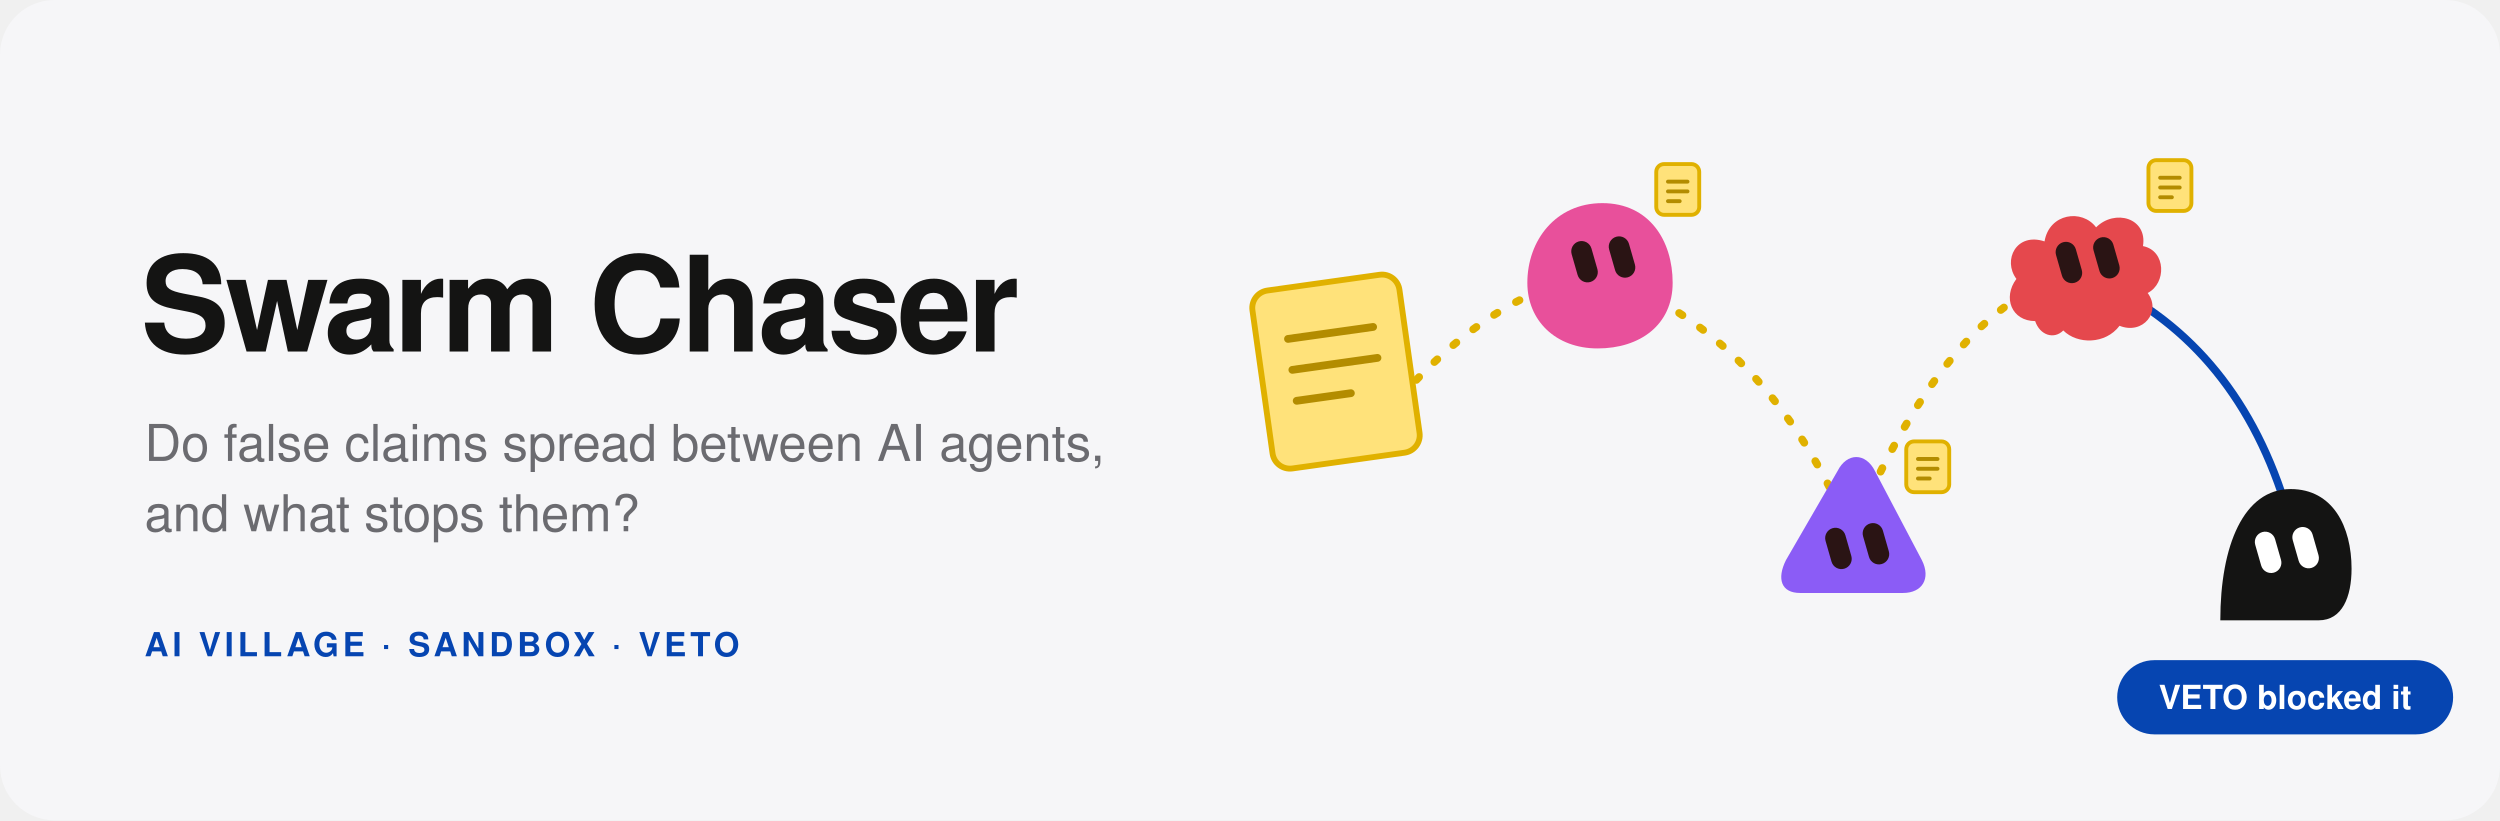
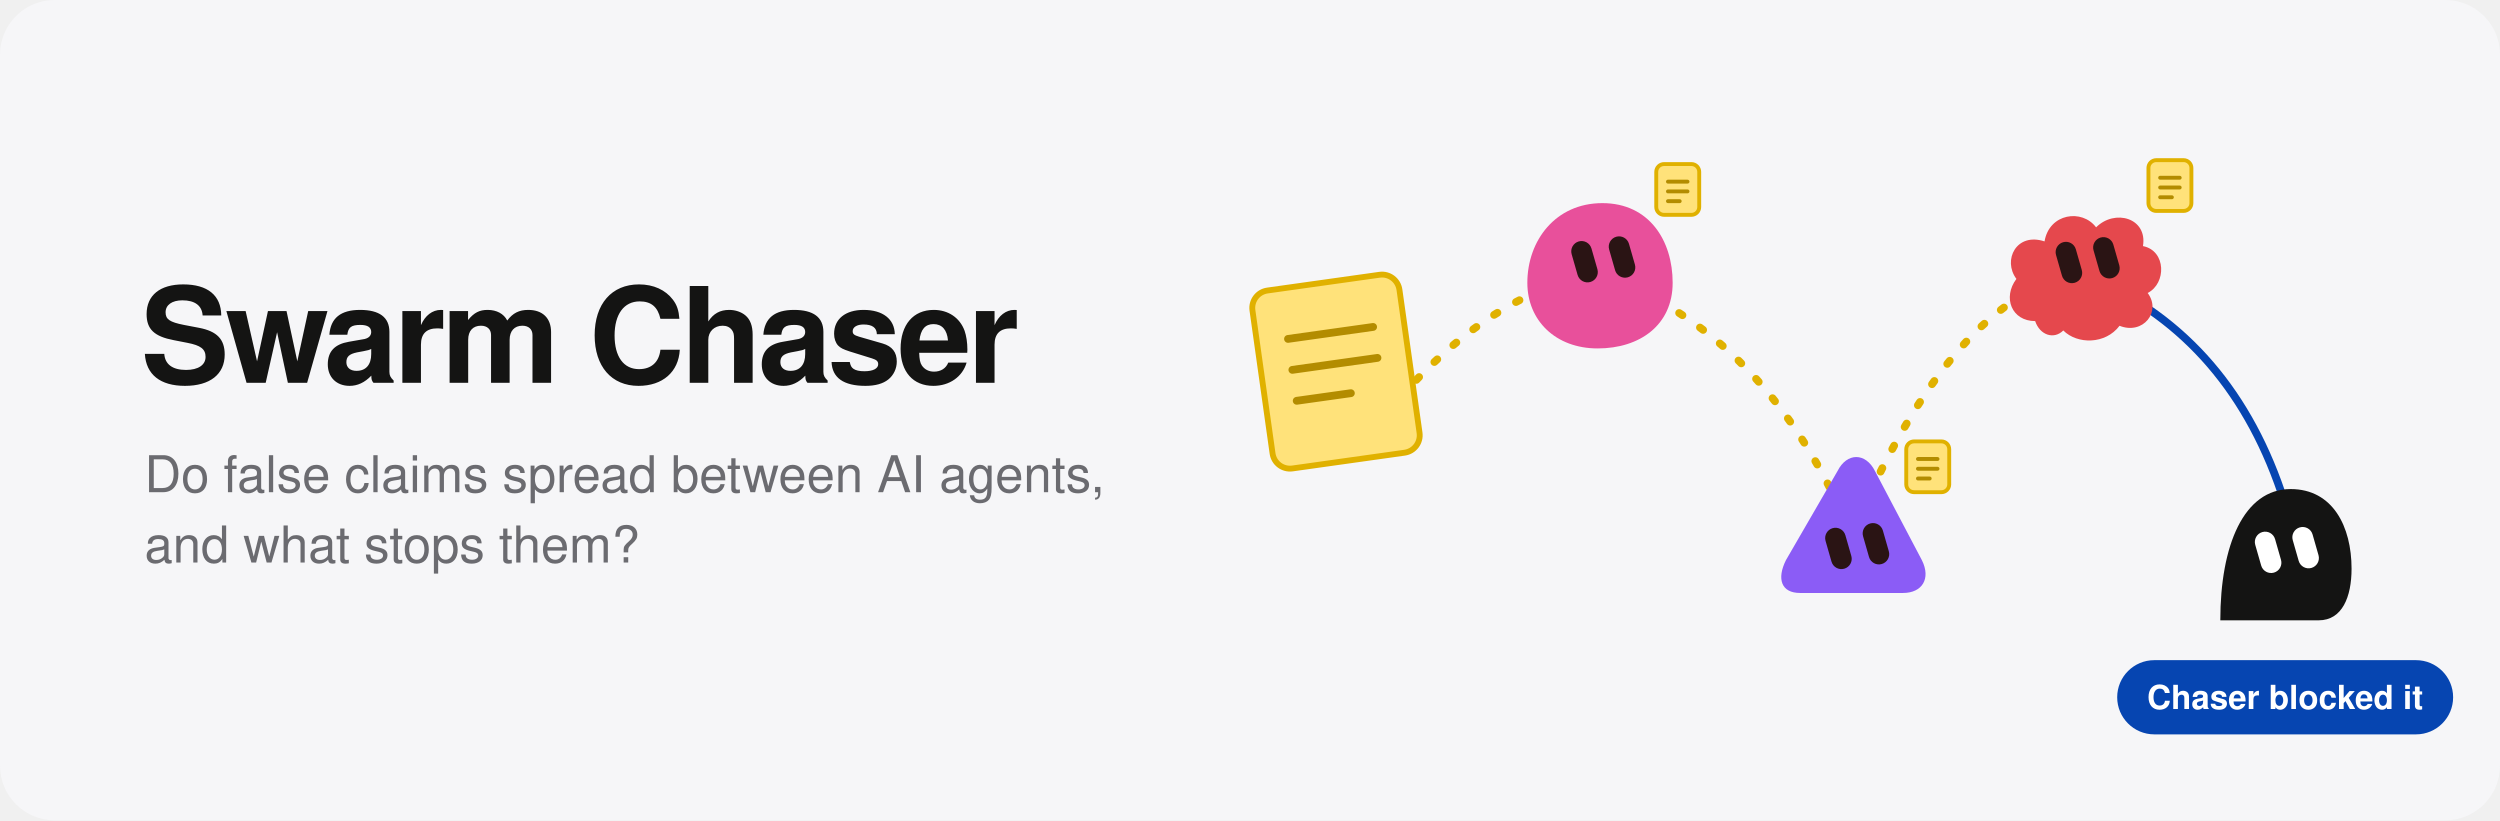
- <svg xmlns="http://www.w3.org/2000/svg" width="1280" height="420" viewBox="0 0 1280 420" role="img" aria-label="Swarm Chaser: a planted note passes from agent to agent until VETO blocks it">
+ <svg xmlns="http://www.w3.org/2000/svg" width="1280" height="420" viewBox="0 0 1280 420" role="img" aria-label="Swarm Chaser: a planted note passes from agent to agent until Chaser blocks it">
  <defs>
    <g id="eyes">
      <rect x="15" y="13" width="4.4" height="9" rx="2.2" transform="rotate(-16 17.2 17.5)" />
      <rect x="23" y="12" width="4.4" height="9" rx="2.2" transform="rotate(-16 25.2 16.5)" />
    </g>
    <g id="badge">
      <rect width="22" height="26" rx="4" fill="#ffe27a" stroke="#e0b100" stroke-width="2" />
      <path d="M6 9H16M6 14H16M6 19H12" stroke="#b38c00" stroke-width="2" stroke-linecap="round" />
    </g>
  </defs>
  <rect width="1280" height="420" rx="28" fill="#f6f6f8" />
  <g font-family="ui-sans-serif, system-ui, -apple-system, 'Segoe UI', Helvetica, Arial, sans-serif">
-     <text x="72" y="180" font-size="68" font-weight="700" letter-spacing="-2" fill="#141413">Swarm Chaser</text>
-     <text x="74" y="236" font-size="26" fill="#6b6b70">Do false claims spread between AI agents,</text>
-     <text x="74" y="272" font-size="26" fill="#6b6b70">and what stops them?</text>
-     <text x="74" y="336" font-size="17" font-weight="600" letter-spacing="2" fill="#0645b1">AI VILLAGE · SANDBOX · VETO</text>
+     <text x="72" y="196" font-size="68" font-weight="700" letter-spacing="-2" fill="#141413">Swarm Chaser</text>
+     <text x="74" y="252" font-size="26" fill="#6b6b70">Do false claims spread between AI agents,</text>
+     <text x="74" y="288" font-size="26" fill="#6b6b70">and what stops them?</text>
  </g>
  <path d="M708 214 Q 760 150 818 140 Q 905 170 948 274 Q 1000 150 1066 140" fill="none" stroke="#e0b100" stroke-width="4" stroke-dasharray="2 11" stroke-linecap="round" />
  <path d="M1066 140 Q 1140 170 1168 252" fill="none" stroke="#0645b1" stroke-width="4" stroke-linecap="round" />
  <g transform="translate(640 150) rotate(-8)">
    <rect width="76" height="92" rx="9" fill="#ffe27a" stroke="#e0b100" stroke-width="3" />
    <path d="M16 26H60M16 42H60M16 58H44" stroke="#b38c00" stroke-width="4" stroke-linecap="round" />
  </g>
  <g transform="translate(770 92) scale(2.4)">
    <path d="M21 5C31 5 36 13 36 22C36 31 29 36 20 36C11 36 5 30 5 22C5 13 11 5 21 5Z" fill="#e8509b" />
    <use href="#eyes" fill="#2a1414" />
  </g>
  <use href="#badge" x="848" y="84" />
  <g transform="translate(900 222) scale(2.4)">
    <path d="M9 34C5 34 4 31 6 27L17 8C19 4 23 4 25 8L35 27C37 31 35 34 31 34Z" fill="#8b5cf6" />
    <use href="#eyes" fill="#2a1414" transform="translate(0 7)" />
  </g>
  <use href="#badge" x="976" y="226" />
  <g transform="translate(1018 90) scale(2.4)">
    <path d="M10 31C5 31 3 26 6 22C3 18 6 12 12 14C13 8 20 7 23 11C27 7 34 9 33 15C38 16 38 23 34 25C37 29 33 34 28 32C25 36 19 36 16 33C14 35 11 34 10 31Z" fill="#e5484d" />
    <use href="#eyes" fill="#2a1414" transform="translate(0 1)" />
  </g>
  <use href="#badge" x="1100" y="82" />
  <g transform="translate(1120 236) scale(2.4)">
    <path d="M7 34C7 18 12 6 22 6C31 6 35 14 35 23C35 29 33 34 28 34Z" fill="#141413" />
    <use href="#eyes" fill="#ffffff" transform="translate(0 2)" />
  </g>
  <g font-family="ui-sans-serif, system-ui, -apple-system, 'Segoe UI', Helvetica, Arial, sans-serif">
    <rect x="1084" y="338" width="172" height="38" rx="19" fill="#0645b1" />
-     <text x="1170" y="363" font-size="17" font-weight="600" fill="#ffffff" text-anchor="middle">VETO blocked it</text>
+     <text x="1170" y="363" font-size="17" font-weight="600" fill="#ffffff" text-anchor="middle">Chaser blocked it</text>
  </g>
</svg>
